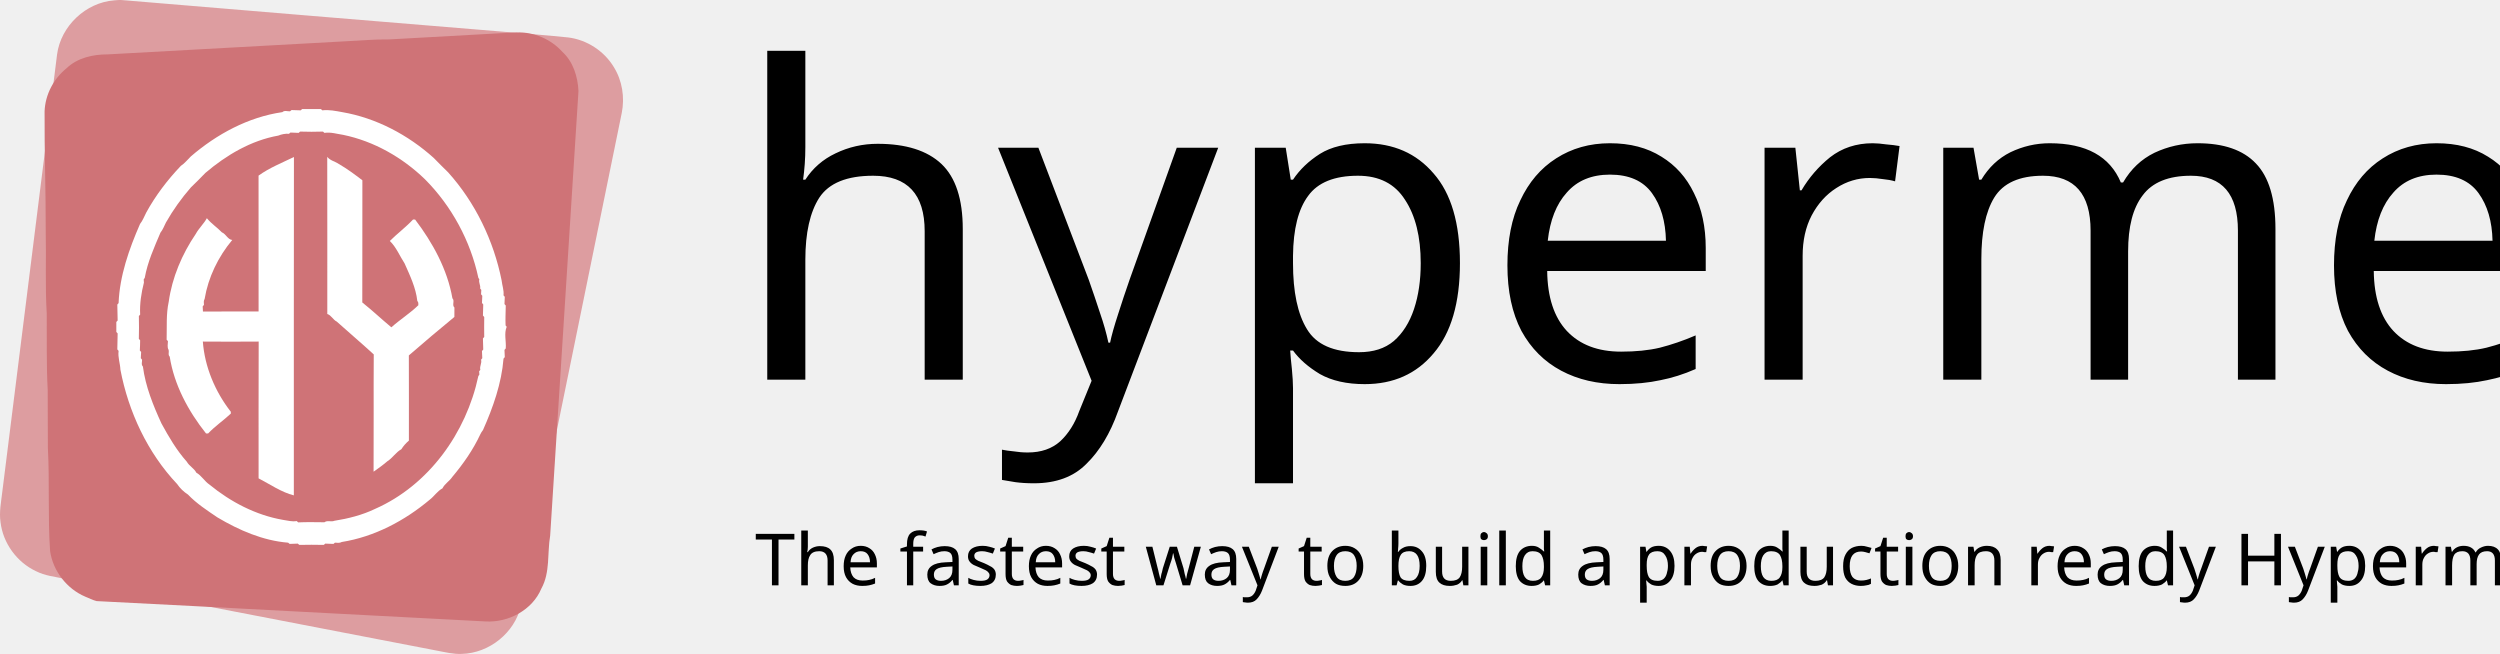
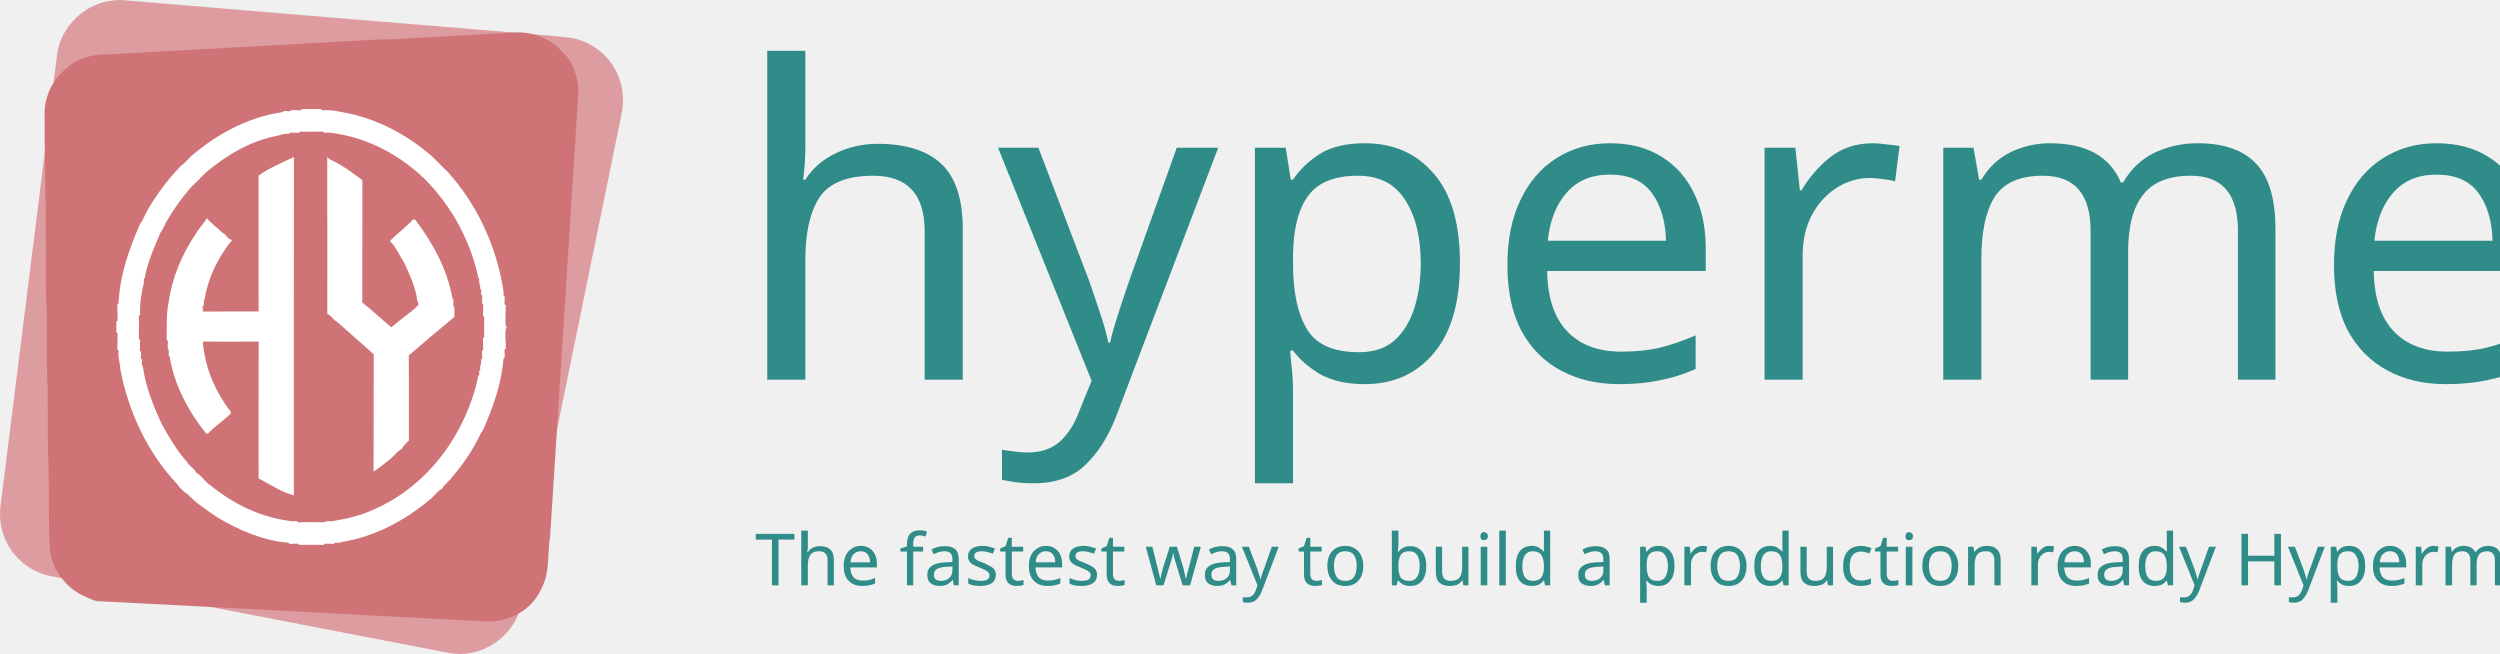
<svg xmlns="http://www.w3.org/2000/svg" width="130.55mm" height="34.149mm" viewBox="0 0 130.55 34.149" version="1.1" id="svg5" xml:space="preserve">
  <defs id="defs2">
    <rect x="185.749" y="246.069" width="384.902" height="116.811" id="rect1093" />
  </defs>
  <g id="layer1" transform="translate(-11.22464,-17.83493)">
-     <g id="g496">
-       <g id="g475" transform="translate(0,-0.1972128)">
-         <text xml:space="preserve" transform="matrix(1.872234,0,0,1.872234,-298.4002,-443.4529)" id="text1091" style="font-style:normal;font-variant:normal;font-weight:normal;font-stretch:normal;font-size:12.059px;font-family:Italiana;-inkscape-font-specification:'Italiana, Normal';font-variant-ligatures:normal;font-variant-caps:normal;font-variant-numeric:normal;font-variant-east-asian:normal;white-space:pre;shape-inside:url(#rect1093);display:inline;fill:#000000;stroke:#808080;stroke-width:0;stroke-dasharray:none">
-           <tspan x="185.748" y="257.078" id="tspan550">hypermea</tspan>
-         </text>
-         <text xml:space="preserve" style="font-style:normal;font-variant:normal;font-weight:normal;font-stretch:normal;font-size:3.764px;font-family:Calibri;-inkscape-font-specification:'Calibri, Normal';font-variant-ligatures:normal;font-variant-caps:normal;font-variant-numeric:normal;font-variant-east-asian:normal;fill:#000000;stroke:#808080;stroke-width:0" x="50.661" y="48.598" id="text419">
-           <tspan id="tspan417" style="font-style:normal;font-variant:normal;font-weight:normal;font-stretch:normal;font-size:3.764px;font-family:Calibri;-inkscape-font-specification:'Calibri, Normal';font-variant-ligatures:normal;font-variant-caps:normal;font-variant-numeric:normal;font-variant-east-asian:normal;stroke-width:0" x="50.661" y="48.598">The fastest way to build a production ready Hypermedia API</tspan>
-         </text>
+     <text xml:space="preserve" transform="matrix(1.872234,0,0,1.872234,-298.4002,-443.6501)" id="text1091" style="font-style:normal;font-variant:normal;font-weight:normal;font-stretch:normal;font-size:12.059px;font-family:Italiana;-inkscape-font-specification:'Italiana, Normal';font-variant-ligatures:normal;font-variant-caps:normal;font-variant-numeric:normal;font-variant-east-asian:normal;white-space:pre;shape-inside:url(#rect1093);display:inline;fill:#308c88;fill-opacity:1;stroke:#808080;stroke-width:0;stroke-dasharray:none">
+       <tspan x="185.748" y="257.078" id="tspan3088">hypermea</tspan>
+     </text>
+     <text xml:space="preserve" style="font-style:normal;font-variant:normal;font-weight:normal;font-stretch:normal;font-size:3.764px;font-family:Calibri;-inkscape-font-specification:'Calibri, Normal';font-variant-ligatures:normal;font-variant-caps:normal;font-variant-numeric:normal;font-variant-east-asian:normal;fill:#308c88;fill-opacity:1;stroke:#808080;stroke-width:0" x="50.661" y="48.401" id="text419">
+       <tspan id="tspan417" style="font-style:normal;font-variant:normal;font-weight:normal;font-stretch:normal;font-size:3.764px;font-family:Calibri;-inkscape-font-specification:'Calibri, Normal';font-variant-ligatures:normal;font-variant-caps:normal;font-variant-numeric:normal;font-variant-east-asian:normal;fill:#308c88;fill-opacity:1;stroke-width:0" x="50.661" y="48.401">The fastest way to build a production ready Hypermedia API</tspan>
+     </text>
+     <g id="layer1-2" transform="matrix(0.4953244,0,0,0.4953244,-10.3006,-2.622804)">
+       <g id="g145" transform="matrix(0.101973,0,0,0.101973,42.90972,40.99535)">
+         <g id="#ffffffff" />
+         <g id="#dd9da0ff">
+           <path fill="#dd9da0" opacity="1" d="m 123.36,3.37 c 3.22,-0.4 6.48,-0.5 9.72,-0.16 128.65,10.87 257.33,21.35 386,32.02 24.65,2.2 49.35,3.94 73.96,6.51 19.12,2.46 36.81,13.95 46.82,30.43 8.86,14.1 11.59,31.65 8.26,47.89 -28.3,138.38 -56.6,276.75 -84.89,415.13 -6.01,31.63 -12.88,63.09 -19.44,94.61 -6.42,27.51 -32.62,48.42 -60.77,49.23 -8.96,0.48 -17.7,-1.84 -26.44,-3.46 -128,-24.71 -256,-49.4 -384,-74.13 C 62.44,599.34 51.86,598.32 42.53,593.5 22.84,584.29 8.53,564.64 5.93,543.04 4.29,532.35 6.63,521.66 7.79,511.06 26.84,360.45 45.36,209.77 64.38,59.16 68.34,29.95 93.94,5.66 123.36,3.37 Z" id="path133" />
+         </g>
      </g>
-       <g id="layer1-2" transform="matrix(0.4953244,0,0,0.4953244,-10.3006,-2.622804)">
-         <g id="g145" transform="matrix(0.101973,0,0,0.101973,42.90972,40.99535)">
-           <g id="#ffffffff" />
-           <g id="#dd9da0ff">
-             <path fill="#dd9da0" opacity="1" d="m 123.36,3.37 c 3.22,-0.4 6.48,-0.5 9.72,-0.16 128.65,10.87 257.33,21.35 386,32.02 24.65,2.2 49.35,3.94 73.96,6.51 19.12,2.46 36.81,13.95 46.82,30.43 8.86,14.1 11.59,31.65 8.26,47.89 -28.3,138.38 -56.6,276.75 -84.89,415.13 -6.01,31.63 -12.88,63.09 -19.44,94.61 -6.42,27.51 -32.62,48.42 -60.77,49.23 -8.96,0.48 -17.7,-1.84 -26.44,-3.46 -128,-24.71 -256,-49.4 -384,-74.13 C 62.44,599.34 51.86,598.32 42.53,593.5 22.84,584.29 8.53,564.64 5.93,543.04 4.29,532.35 6.63,521.66 7.79,511.06 26.84,360.45 45.36,209.77 64.38,59.16 68.34,29.95 93.94,5.66 123.36,3.37 Z" id="path133" />
-           </g>
+       <g id="g181" transform="matrix(0.101973,0,0,0.101973,47.86928,44.47616)">
+         <g id="#ffffffff-0" />
+         <g id="#cf7377ff">
+           <path fill="#cf7377" opacity="1" d="m 473.27,3.27 c 5.91,-0.34 11.84,-0.52 17.75,-0.85 17.74,-0.67 35.48,7 47.29,20.23 11.09,10.2 15.79,25.63 16.48,40.32 -9.76,153.21 -19.47,306.45 -29.26,459.67 -3.12,18.21 0.18,37.96 -9.11,54.73 -9.26,22.27 -34.19,35.36 -57.73,33.98 C 324.67,604.44 190.66,597.08 56.65,590.33 52.61,589.36 48.96,587.27 45.08,585.83 25.84,577.71 11.48,559.24 8.52,538.55 6.09,503.11 8.12,467.47 6.23,432 6.28,412 5.96,392 6.05,372 4.62,345.71 5.29,319.33 5.05,293 3.32,264.71 4.63,236.33 4.01,208 4.11,166.68 2.58,125.37 2.82,84.04 3.44,66.83 12.1,50.25 25.48,39.49 36.66,28.68 52.85,25.03 67.98,25.1 149.8,20.51 231.64,16.09 313.47,11.58 328.65,10.84 343.81,9.44 359.03,9.63 397.11,7.42 435.2,5.49 473.27,3.27 Z" id="path169" />
        </g>
-         <g id="g181" transform="matrix(0.101973,0,0,0.101973,47.86928,44.47616)">
-           <g id="#ffffffff-0" />
-           <g id="#cf7377ff">
-             <path fill="#cf7377" opacity="1" d="m 473.27,3.27 c 5.91,-0.34 11.84,-0.52 17.75,-0.85 17.74,-0.67 35.48,7 47.29,20.23 11.09,10.2 15.79,25.63 16.48,40.32 -9.76,153.21 -19.47,306.45 -29.26,459.67 -3.12,18.21 0.18,37.96 -9.11,54.73 -9.26,22.27 -34.19,35.36 -57.73,33.98 C 324.67,604.44 190.66,597.08 56.65,590.33 52.61,589.36 48.96,587.27 45.08,585.83 25.84,577.71 11.48,559.24 8.52,538.55 6.09,503.11 8.12,467.47 6.23,432 6.28,412 5.96,392 6.05,372 4.62,345.71 5.29,319.33 5.05,293 3.32,264.71 4.63,236.33 4.01,208 4.11,166.68 2.58,125.37 2.82,84.04 3.44,66.83 12.1,50.25 25.48,39.49 36.66,28.68 52.85,25.03 67.98,25.1 149.8,20.51 231.64,16.09 313.47,11.58 328.65,10.84 343.81,9.44 359.03,9.63 397.11,7.42 435.2,5.49 473.27,3.27 Z" id="path169" />
-           </g>
-         </g>
-         <g id="#ffffffff-8" transform="matrix(0.101973,0,0,0.101973,55.34565,52.42184)" />
-         <g id="#000000ff" transform="matrix(0.101973,0,0,0.101973,55.34565,52.42184)" style="fill:#ffffff">
-           <path fill="#000000" opacity="1" d="m 194.3,5.03 c 0.38,-0.33 1.14,-1 1.51,-1.34 6.46,0.09 12.92,0.1 19.38,0 0.37,0.33 1.12,1 1.49,1.34 7.05,-0.85 13.74,0.64 20.5,1.84 35.22,6.05 68.17,23.56 94.62,47.34 4.92,5.07 9.93,10.05 14.98,14.99 28.06,31.23 47.02,70.59 55.24,111.66 0.53,5.21 2.55,10.15 1.96,15.44 0.33,0.39 0.98,1.15 1.31,1.53 -0.11,2.5 -0.2,5 -0.32,7.49 0.34,0.38 1,1.13 1.33,1.51 -0.08,6.86 -0.51,13.74 -0.18,20.59 0.29,0.35 0.86,1.04 1.15,1.38 -2.92,6.84 -0.39,15.01 -0.98,22.37 -0.33,0.38 -0.99,1.15 -1.32,1.53 0.12,2.49 0.21,4.98 0.32,7.47 -0.33,0.39 -0.98,1.15 -1.31,1.54 -1.98,25.38 -10.79,50.42 -21.2,73.81 -1.1,1.38 -2.07,2.86 -2.8,4.47 -7.45,16.01 -17.67,30.61 -28.98,44.06 -2.89,4.36 -7.8,7.01 -10.15,11.8 -5.29,2.8 -8.47,8.14 -13.14,11.7 -25.93,21.82 -57.28,38.38 -90.96,43.74 -2.16,1.29 -4.69,0.82 -7.06,0.7 -0.38,0.32 -1.14,0.97 -1.52,1.29 -2.83,-0.12 -5.65,-0.19 -8.48,-0.31 -0.37,0.34 -1.13,1 -1.5,1.33 -8.46,-0.19 -16.92,-0.18 -25.38,0 -0.38,-0.33 -1.14,-1 -1.52,-1.33 -2.82,0.12 -5.64,0.19 -8.46,0.3 -0.38,-0.31 -1.14,-0.95 -1.53,-1.27 -25.89,-2.03 -50.81,-12.87 -73.12,-26.15 -10.63,-7.2 -21.54,-14.28 -30.43,-23.59 -4.39,-2.83 -8.28,-6.55 -11.2,-10.88 C 35.9,358.95 16.21,316.65 7.9,273.12 7.63,266.55 5.13,260.4 6.03,253.71 c -0.33,-0.38 -1,-1.15 -1.33,-1.53 0.12,-5.5 0.25,-11.01 0.34,-16.51 -0.34,-0.37 -1.02,-1.11 -1.36,-1.48 0.06,-3.46 0.05,-6.92 0,-10.38 0.34,-0.37 1.02,-1.12 1.36,-1.5 -0.1,-5.5 -0.22,-10.99 -0.34,-16.49 0.33,-0.38 1,-1.14 1.33,-1.51 1.05,-28.06 10.83,-55.91 22.16,-81.82 2.84,-3.52 4.34,-7.87 6.44,-11.84 C 44.29,93 56.6,76.91 70.41,62.41 74.39,59.83 77.3,55.96 80.7,52.69 107.43,29.65 140.21,11.92 175.34,6.88 c 2.11,-2.06 5.27,-0.76 7.88,-0.84 0.4,-0.33 1.21,-0.98 1.61,-1.31 3.16,0.09 6.32,0.14 9.47,0.3 m -2.12,23.29 c -2.82,-0.08 -5.64,-0.15 -8.45,-0.34 -0.39,0.32 -1.17,0.97 -1.56,1.29 -3.77,-0.32 -7.66,0.49 -11.04,1.87 -28.09,4.99 -53.83,20.2 -75.39,38.6 -4.91,5.09 -9.9,10.1 -15,15 -9.72,11.16 -18.44,23.32 -25.76,36.24 -1.83,3.52 -3.13,7.37 -5.67,10.48 -6.42,15.13 -13.36,30.41 -16.24,46.73 -0.27,0.4 -0.82,1.21 -1.09,1.61 0.06,0.83 0.17,2.5 0.22,3.33 -2.67,10.54 -4.47,21.77 -3.88,33.05 -0.34,0.37 -1.01,1.12 -1.34,1.49 0.19,7.86 0.2,15.73 -0.03,23.59 0.34,0.39 1.02,1.17 1.35,1.56 -0.07,3.49 -0.1,6.99 -0.32,10.49 0.34,0.38 1.01,1.14 1.34,1.52 -0.1,2.14 -0.19,4.28 -0.33,6.42 0.33,0.39 0.98,1.19 1.31,1.58 0.07,2.34 -1.09,5.16 0.85,7.04 2.62,20.42 10.57,40.09 19.15,58.82 7.59,13.9 15.66,27.74 26.25,39.6 2.46,4.47 7.52,6.78 9.83,11.33 5.42,3.05 8.51,8.96 13.66,12.39 21.89,17.93 47.87,31.52 75.89,36.4 4.75,0.65 9.31,2.11 14.25,1.25 0.37,0.34 1.12,1.02 1.5,1.36 9.04,-0.42 18.1,-0.2 27.15,-0.12 3.05,-2.32 7,-0.07 10.23,-1.51 14.28,-2.26 28.85,-5.93 42.11,-12.31 55.52,-24.45 94.29,-78.7 106.77,-137.27 0.27,-0.4 0.81,-1.2 1.08,-1.6 -0.06,-0.84 -0.18,-2.54 -0.24,-3.38 0.31,-0.39 0.92,-1.18 1.22,-1.57 -1.01,-3.67 1.82,-6.75 0.77,-10.43 0.31,-0.39 0.94,-1.17 1.25,-1.56 -0.13,-2.48 -0.21,-4.96 -0.32,-7.44 0.33,-0.38 0.99,-1.14 1.32,-1.51 -0.19,-3.83 -0.21,-7.66 -0.32,-11.49 0.34,-0.37 1,-1.13 1.33,-1.51 -0.09,-6.87 -0.1,-13.74 0.01,-20.6 -0.33,-0.39 -1,-1.16 -1.33,-1.54 0.1,-3.83 0.12,-7.65 0.31,-11.47 -0.33,-0.39 -0.98,-1.16 -1.31,-1.54 0.1,-2.47 0.19,-4.95 0.32,-7.42 -0.32,-0.39 -0.96,-1.19 -1.28,-1.58 0.08,-1.49 0.18,-2.97 0.27,-4.46 -0.31,-0.39 -0.93,-1.17 -1.23,-1.56 0.7,-3.28 -1.79,-6.07 -0.8,-9.39 -0.26,-0.39 -0.77,-1.18 -1.03,-1.58 -8.14,-38.23 -27.65,-74.24 -55.22,-101.92 -23.21,-22.47 -52.67,-39.32 -84.48,-45.88 -6.54,-0.97 -12.72,-3.03 -19.44,-2.05 -0.38,-0.33 -1.12,-1.01 -1.5,-1.34 -7.87,0.27 -15.76,0.27 -23.63,0 -0.38,0.33 -1.13,1 -1.51,1.33 z" id="path148" style="fill:#ffffff" />
-           <path fill="#000000" opacity="1" d="m 150.72,72.51 c 11.14,-8.05 24.39,-13.3 36.58,-19.25 -0.23,116.61 -0.02,233.23 -0.1,349.84 -13,-3.29 -24.53,-11.43 -36.44,-17.59 0.06,-47.14 -0.13,-94.29 0.09,-141.43 -19.24,0.15 -38.49,0.15 -57.73,0 1.92,26.09 12.69,51.81 28.93,72.57 -0.01,0.48 -0.01,1.45 -0.01,1.93 -7.61,7.09 -16.28,12.95 -23.47,20.52 -0.53,0 -1.61,0 -2.14,0 -18.29,-23 -32.96,-50.14 -37.56,-79.44 -2,-1.85 -0.5,-4.66 -1.11,-6.95 -1.74,-2.71 -0.71,-6.04 -0.72,-9.03 -0.34,-0.38 -1.02,-1.12 -1.35,-1.5 0.35,-13.24 -0.62,-26.59 2.17,-39.3 3.44,-24.93 13.72,-49.14 27.94,-70.08 3.2,-5.87 8.3,-10.44 11.48,-16.26 4.53,5.61 10.59,9.46 15.53,14.61 4.27,1.74 6,7.44 10.7,7.9 -14.51,17.41 -24.82,38.6 -28.55,60.99 -1.17,1.86 -0.84,4.06 -0.69,6.13 -0.33,0.39 -0.98,1.16 -1.31,1.55 0.11,1.76 0.19,3.52 0.27,5.28 19.17,-0.01 38.35,0.02 57.53,-0.01 -0.03,-46.83 0.04,-93.65 -0.04,-140.48 z" id="path150" style="fill:#ffffff" />
-           <path fill="#000000" opacity="1" d="m 221.73,53.11 c 2.96,3.84 8.01,4.68 11.86,7.3 8.61,4.96 16.59,10.91 24.47,16.93 -0.12,42.1 0.07,84.2 -0.09,126.3 10.32,8.23 19.89,17.26 30.04,25.7 8.96,-8.01 19.29,-14.44 27.91,-22.83 0.04,-1.56 0.21,-3.22 -1.07,-4.38 -1.46,-13.65 -7.62,-26.37 -13.15,-38.83 -5.06,-7.73 -8.54,-16.71 -15.25,-23.23 7.73,-7.69 16.53,-14.17 24,-22.19 0.53,0.01 1.59,0.04 2.13,0.05 18.17,23.91 33.37,51.59 38.56,81.42 2.7,2.61 -0.74,6.97 2.08,9.55 0.05,3.24 -0.1,6.49 -0.04,9.74 -15.91,13.02 -31.54,26.32 -47.08,39.77 0.13,29.35 0.04,58.71 0.05,88.06 -3.03,2.59 -5.67,5.53 -7.77,8.91 -5.73,3.11 -9.05,9.08 -14.54,12.49 -4.51,3.87 -9.34,7.35 -14.2,10.75 0.26,-40.42 -0.09,-80.84 0.18,-121.25 -12.54,-11.54 -25.57,-22.48 -38.2,-33.91 -3.9,-1.87 -5.65,-6.55 -9.83,-7.89 -0.03,-54.15 0.09,-108.31 -0.06,-162.46 z" id="path152" style="fill:#ffffff" />
-         </g>
+       </g>
+       <g id="#ffffffff-8" transform="matrix(0.101973,0,0,0.101973,55.34565,52.42184)" />
+       <g id="#000000ff" transform="matrix(0.101973,0,0,0.101973,55.34565,52.42184)" style="fill:#ffffff">
+         <path fill="#000000" opacity="1" d="m 194.3,5.03 c 0.38,-0.33 1.14,-1 1.51,-1.34 6.46,0.09 12.92,0.1 19.38,0 0.37,0.33 1.12,1 1.49,1.34 7.05,-0.85 13.74,0.64 20.5,1.84 35.22,6.05 68.17,23.56 94.62,47.34 4.92,5.07 9.93,10.05 14.98,14.99 28.06,31.23 47.02,70.59 55.24,111.66 0.53,5.21 2.55,10.15 1.96,15.44 0.33,0.39 0.98,1.15 1.31,1.53 -0.11,2.5 -0.2,5 -0.32,7.49 0.34,0.38 1,1.13 1.33,1.51 -0.08,6.86 -0.51,13.74 -0.18,20.59 0.29,0.35 0.86,1.04 1.15,1.38 -2.92,6.84 -0.39,15.01 -0.98,22.37 -0.33,0.38 -0.99,1.15 -1.32,1.53 0.12,2.49 0.21,4.98 0.32,7.47 -0.33,0.39 -0.98,1.15 -1.31,1.54 -1.98,25.38 -10.79,50.42 -21.2,73.81 -1.1,1.38 -2.07,2.86 -2.8,4.47 -7.45,16.01 -17.67,30.61 -28.98,44.06 -2.89,4.36 -7.8,7.01 -10.15,11.8 -5.29,2.8 -8.47,8.14 -13.14,11.7 -25.93,21.82 -57.28,38.38 -90.96,43.74 -2.16,1.29 -4.69,0.82 -7.06,0.7 -0.38,0.32 -1.14,0.97 -1.52,1.29 -2.83,-0.12 -5.65,-0.19 -8.48,-0.31 -0.37,0.34 -1.13,1 -1.5,1.33 -8.46,-0.19 -16.92,-0.18 -25.38,0 -0.38,-0.33 -1.14,-1 -1.52,-1.33 -2.82,0.12 -5.64,0.19 -8.46,0.3 -0.38,-0.31 -1.14,-0.95 -1.53,-1.27 -25.89,-2.03 -50.81,-12.87 -73.12,-26.15 -10.63,-7.2 -21.54,-14.28 -30.43,-23.59 -4.39,-2.83 -8.28,-6.55 -11.2,-10.88 C 35.9,358.95 16.21,316.65 7.9,273.12 7.63,266.55 5.13,260.4 6.03,253.71 c -0.33,-0.38 -1,-1.15 -1.33,-1.53 0.12,-5.5 0.25,-11.01 0.34,-16.51 -0.34,-0.37 -1.02,-1.11 -1.36,-1.48 0.06,-3.46 0.05,-6.92 0,-10.38 0.34,-0.37 1.02,-1.12 1.36,-1.5 -0.1,-5.5 -0.22,-10.99 -0.34,-16.49 0.33,-0.38 1,-1.14 1.33,-1.51 1.05,-28.06 10.83,-55.91 22.16,-81.82 2.84,-3.52 4.34,-7.87 6.44,-11.84 C 44.29,93 56.6,76.91 70.41,62.41 74.39,59.83 77.3,55.96 80.7,52.69 107.43,29.65 140.21,11.92 175.34,6.88 c 2.11,-2.06 5.27,-0.76 7.88,-0.84 0.4,-0.33 1.21,-0.98 1.61,-1.31 3.16,0.09 6.32,0.14 9.47,0.3 m -2.12,23.29 c -2.82,-0.08 -5.64,-0.15 -8.45,-0.34 -0.39,0.32 -1.17,0.97 -1.56,1.29 -3.77,-0.32 -7.66,0.49 -11.04,1.87 -28.09,4.99 -53.83,20.2 -75.39,38.6 -4.91,5.09 -9.9,10.1 -15,15 -9.72,11.16 -18.44,23.32 -25.76,36.24 -1.83,3.52 -3.13,7.37 -5.67,10.48 -6.42,15.13 -13.36,30.41 -16.24,46.73 -0.27,0.4 -0.82,1.21 -1.09,1.61 0.06,0.83 0.17,2.5 0.22,3.33 -2.67,10.54 -4.47,21.77 -3.88,33.05 -0.34,0.37 -1.01,1.12 -1.34,1.49 0.19,7.86 0.2,15.73 -0.03,23.59 0.34,0.39 1.02,1.17 1.35,1.56 -0.07,3.49 -0.1,6.99 -0.32,10.49 0.34,0.38 1.01,1.14 1.34,1.52 -0.1,2.14 -0.19,4.28 -0.33,6.42 0.33,0.39 0.98,1.19 1.31,1.58 0.07,2.34 -1.09,5.16 0.85,7.04 2.62,20.42 10.57,40.09 19.15,58.82 7.59,13.9 15.66,27.74 26.25,39.6 2.46,4.47 7.52,6.78 9.83,11.33 5.42,3.05 8.51,8.96 13.66,12.39 21.89,17.93 47.87,31.52 75.89,36.4 4.75,0.65 9.31,2.11 14.25,1.25 0.37,0.34 1.12,1.02 1.5,1.36 9.04,-0.42 18.1,-0.2 27.15,-0.12 3.05,-2.32 7,-0.07 10.23,-1.51 14.28,-2.26 28.85,-5.93 42.11,-12.31 55.52,-24.45 94.29,-78.7 106.77,-137.27 0.27,-0.4 0.81,-1.2 1.08,-1.6 -0.06,-0.84 -0.18,-2.54 -0.24,-3.38 0.31,-0.39 0.92,-1.18 1.22,-1.57 -1.01,-3.67 1.82,-6.75 0.77,-10.43 0.31,-0.39 0.94,-1.17 1.25,-1.56 -0.13,-2.48 -0.21,-4.96 -0.32,-7.44 0.33,-0.38 0.99,-1.14 1.32,-1.51 -0.19,-3.83 -0.21,-7.66 -0.32,-11.49 0.34,-0.37 1,-1.13 1.33,-1.51 -0.09,-6.87 -0.1,-13.74 0.01,-20.6 -0.33,-0.39 -1,-1.16 -1.33,-1.54 0.1,-3.83 0.12,-7.65 0.31,-11.47 -0.33,-0.39 -0.98,-1.16 -1.31,-1.54 0.1,-2.47 0.19,-4.95 0.32,-7.42 -0.32,-0.39 -0.96,-1.19 -1.28,-1.58 0.08,-1.49 0.18,-2.97 0.27,-4.46 -0.31,-0.39 -0.93,-1.17 -1.23,-1.56 0.7,-3.28 -1.79,-6.07 -0.8,-9.39 -0.26,-0.39 -0.77,-1.18 -1.03,-1.58 -8.14,-38.23 -27.65,-74.24 -55.22,-101.92 -23.21,-22.47 -52.67,-39.32 -84.48,-45.88 -6.54,-0.97 -12.72,-3.03 -19.44,-2.05 -0.38,-0.33 -1.12,-1.01 -1.5,-1.34 -7.87,0.27 -15.76,0.27 -23.63,0 -0.38,0.33 -1.13,1 -1.51,1.33 z" id="path148" style="fill:#ffffff" />
+         <path fill="#000000" opacity="1" d="m 150.72,72.51 c 11.14,-8.05 24.39,-13.3 36.58,-19.25 -0.23,116.61 -0.02,233.23 -0.1,349.84 -13,-3.29 -24.53,-11.43 -36.44,-17.59 0.06,-47.14 -0.13,-94.29 0.09,-141.43 -19.24,0.15 -38.49,0.15 -57.73,0 1.92,26.09 12.69,51.81 28.93,72.57 -0.01,0.48 -0.01,1.45 -0.01,1.93 -7.61,7.09 -16.28,12.95 -23.47,20.52 -0.53,0 -1.61,0 -2.14,0 -18.29,-23 -32.96,-50.14 -37.56,-79.44 -2,-1.85 -0.5,-4.66 -1.11,-6.95 -1.74,-2.71 -0.71,-6.04 -0.72,-9.03 -0.34,-0.38 -1.02,-1.12 -1.35,-1.5 0.35,-13.24 -0.62,-26.59 2.17,-39.3 3.44,-24.93 13.72,-49.14 27.94,-70.08 3.2,-5.87 8.3,-10.44 11.48,-16.26 4.53,5.61 10.59,9.46 15.53,14.61 4.27,1.74 6,7.44 10.7,7.9 -14.51,17.41 -24.82,38.6 -28.55,60.99 -1.17,1.86 -0.84,4.06 -0.69,6.13 -0.33,0.39 -0.98,1.16 -1.31,1.55 0.11,1.76 0.19,3.52 0.27,5.28 19.17,-0.01 38.35,0.02 57.53,-0.01 -0.03,-46.83 0.04,-93.65 -0.04,-140.48 z" id="path150" style="fill:#ffffff" />
+         <path fill="#000000" opacity="1" d="m 221.73,53.11 c 2.96,3.84 8.01,4.68 11.86,7.3 8.61,4.96 16.59,10.91 24.47,16.93 -0.12,42.1 0.07,84.2 -0.09,126.3 10.32,8.23 19.89,17.26 30.04,25.7 8.96,-8.01 19.29,-14.44 27.91,-22.83 0.04,-1.56 0.21,-3.22 -1.07,-4.38 -1.46,-13.65 -7.62,-26.37 -13.15,-38.83 -5.06,-7.73 -8.54,-16.71 -15.25,-23.23 7.73,-7.69 16.53,-14.17 24,-22.19 0.53,0.01 1.59,0.04 2.13,0.05 18.17,23.91 33.37,51.59 38.56,81.42 2.7,2.61 -0.74,6.97 2.08,9.55 0.05,3.24 -0.1,6.49 -0.04,9.74 -15.91,13.02 -31.54,26.32 -47.08,39.77 0.13,29.35 0.04,58.71 0.05,88.06 -3.03,2.59 -5.67,5.53 -7.77,8.91 -5.73,3.11 -9.05,9.08 -14.54,12.49 -4.51,3.87 -9.34,7.35 -14.2,10.75 0.26,-40.42 -0.09,-80.84 0.18,-121.25 -12.54,-11.54 -25.57,-22.48 -38.2,-33.91 -3.9,-1.87 -5.65,-6.55 -9.83,-7.89 -0.03,-54.15 0.09,-108.31 -0.06,-162.46 z" id="path152" style="fill:#ffffff" />
      </g>
    </g>
  </g>
</svg>
